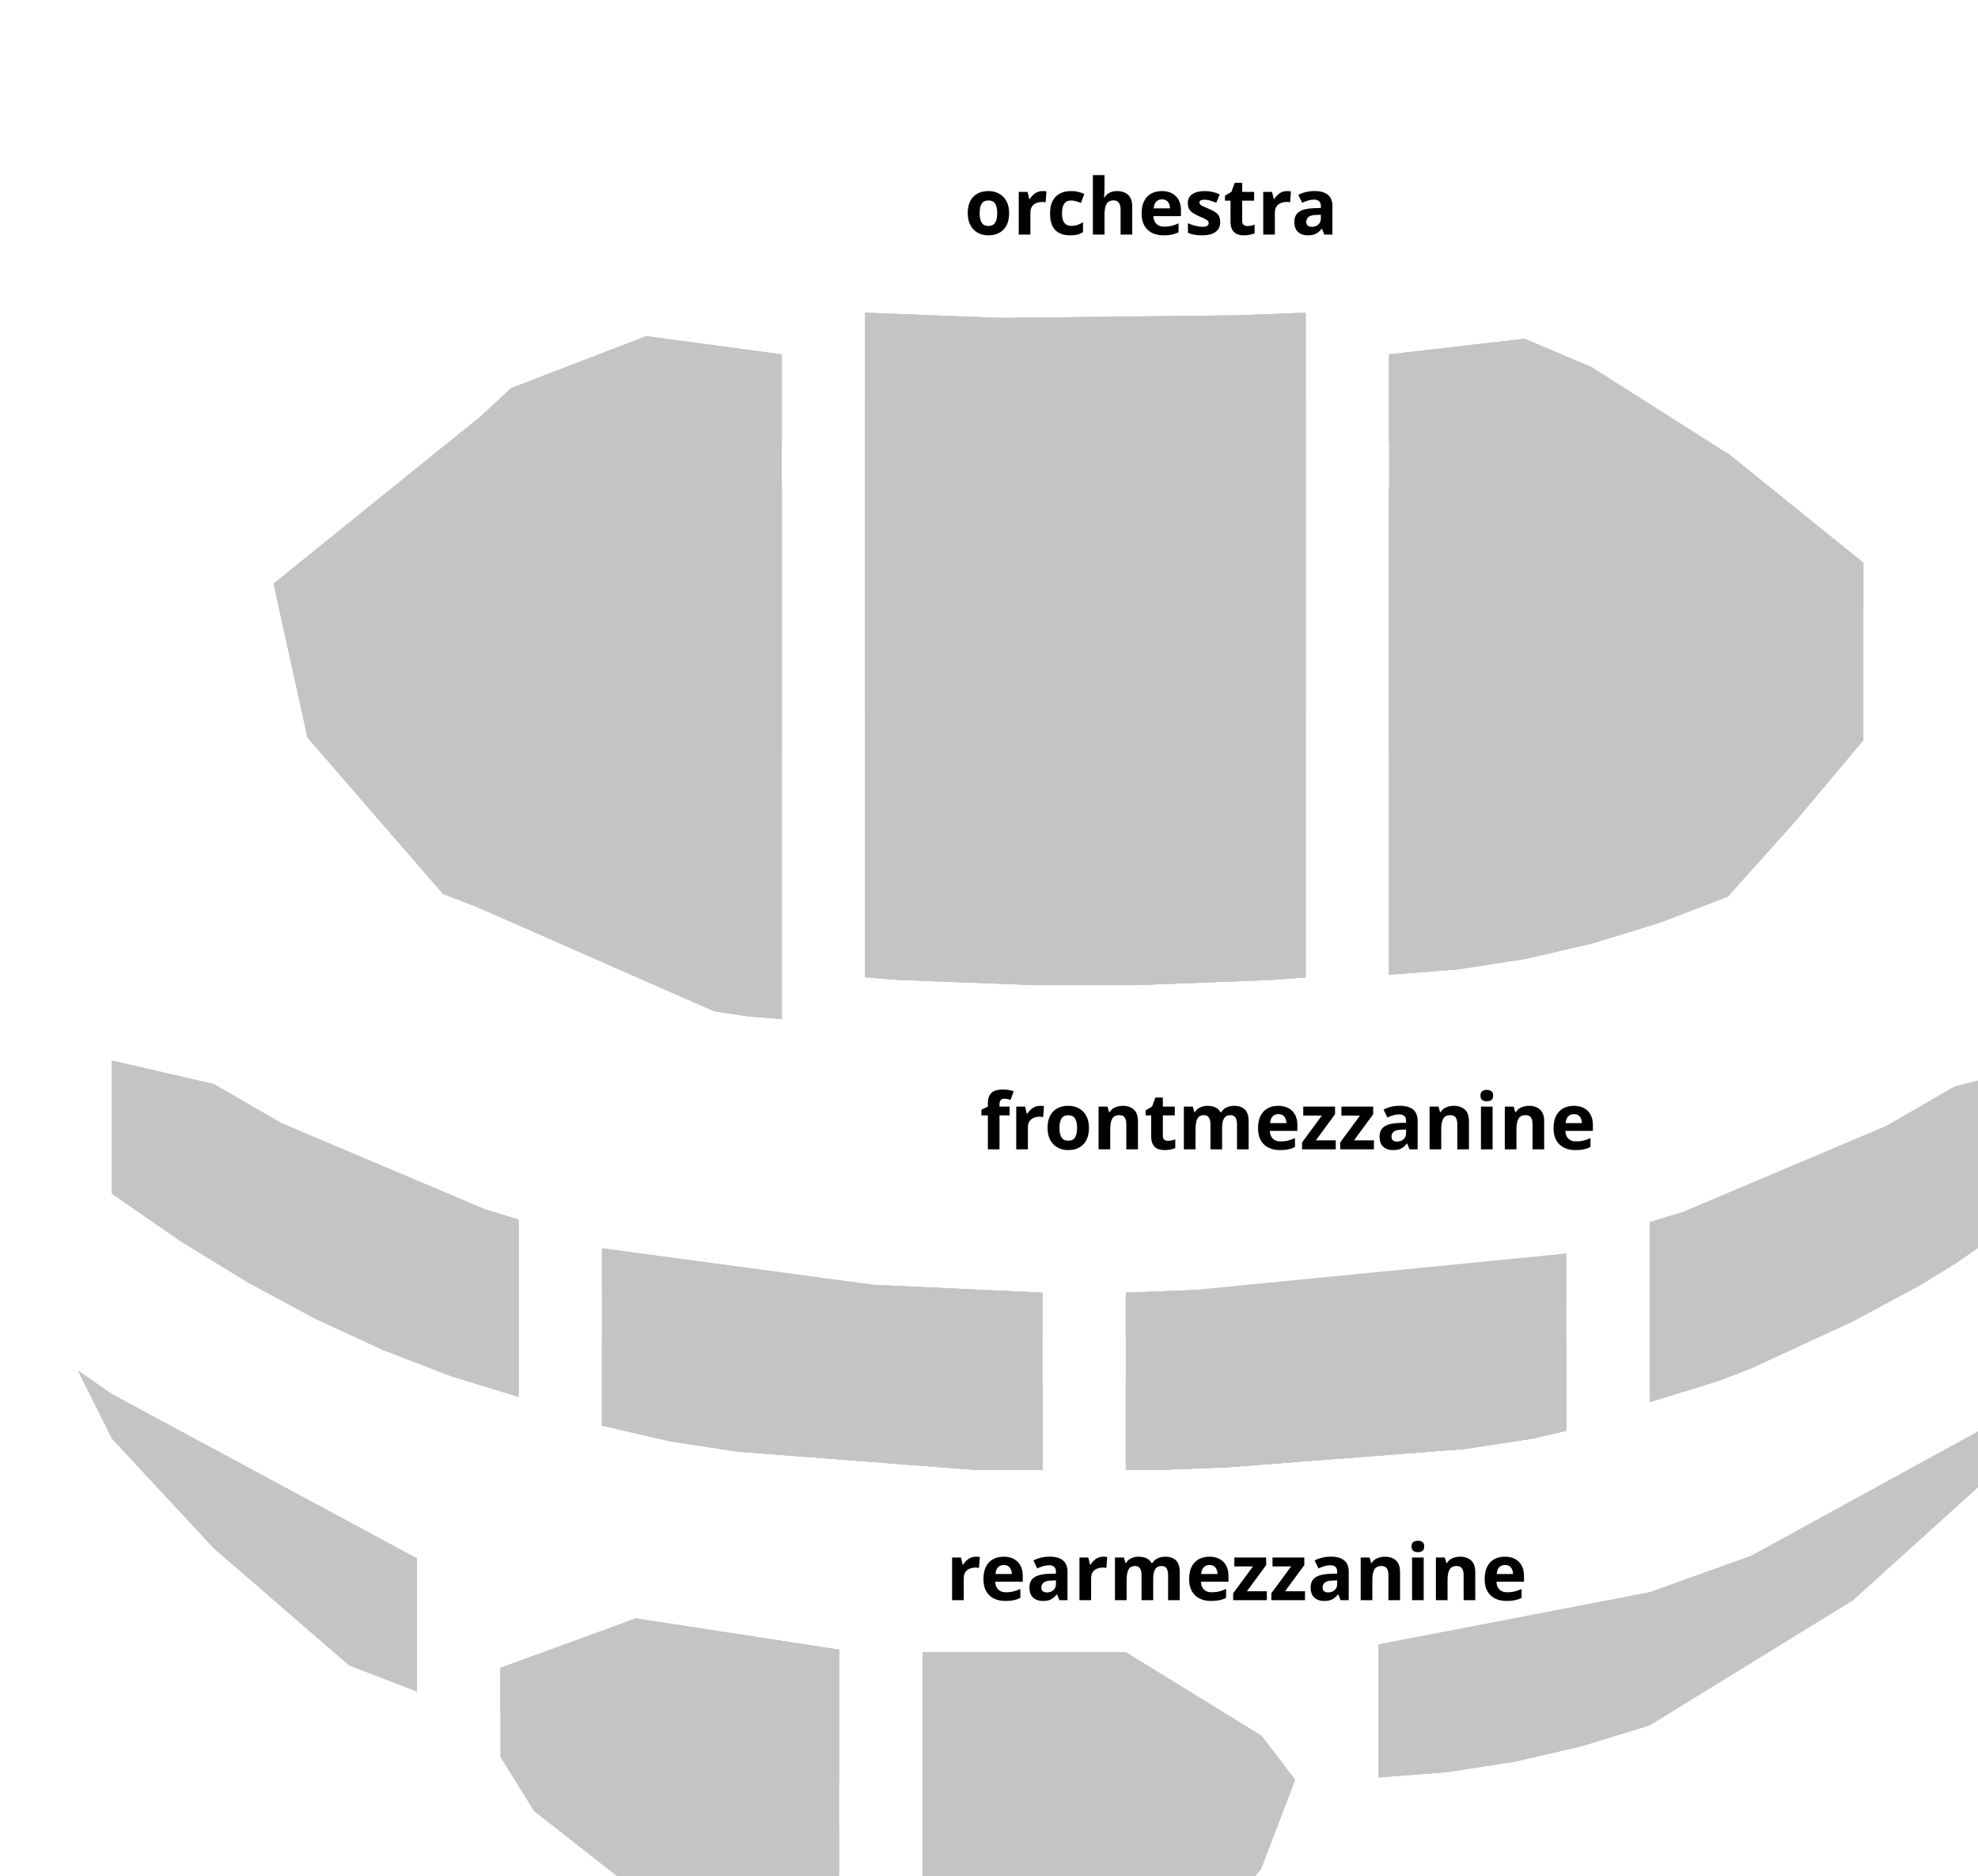
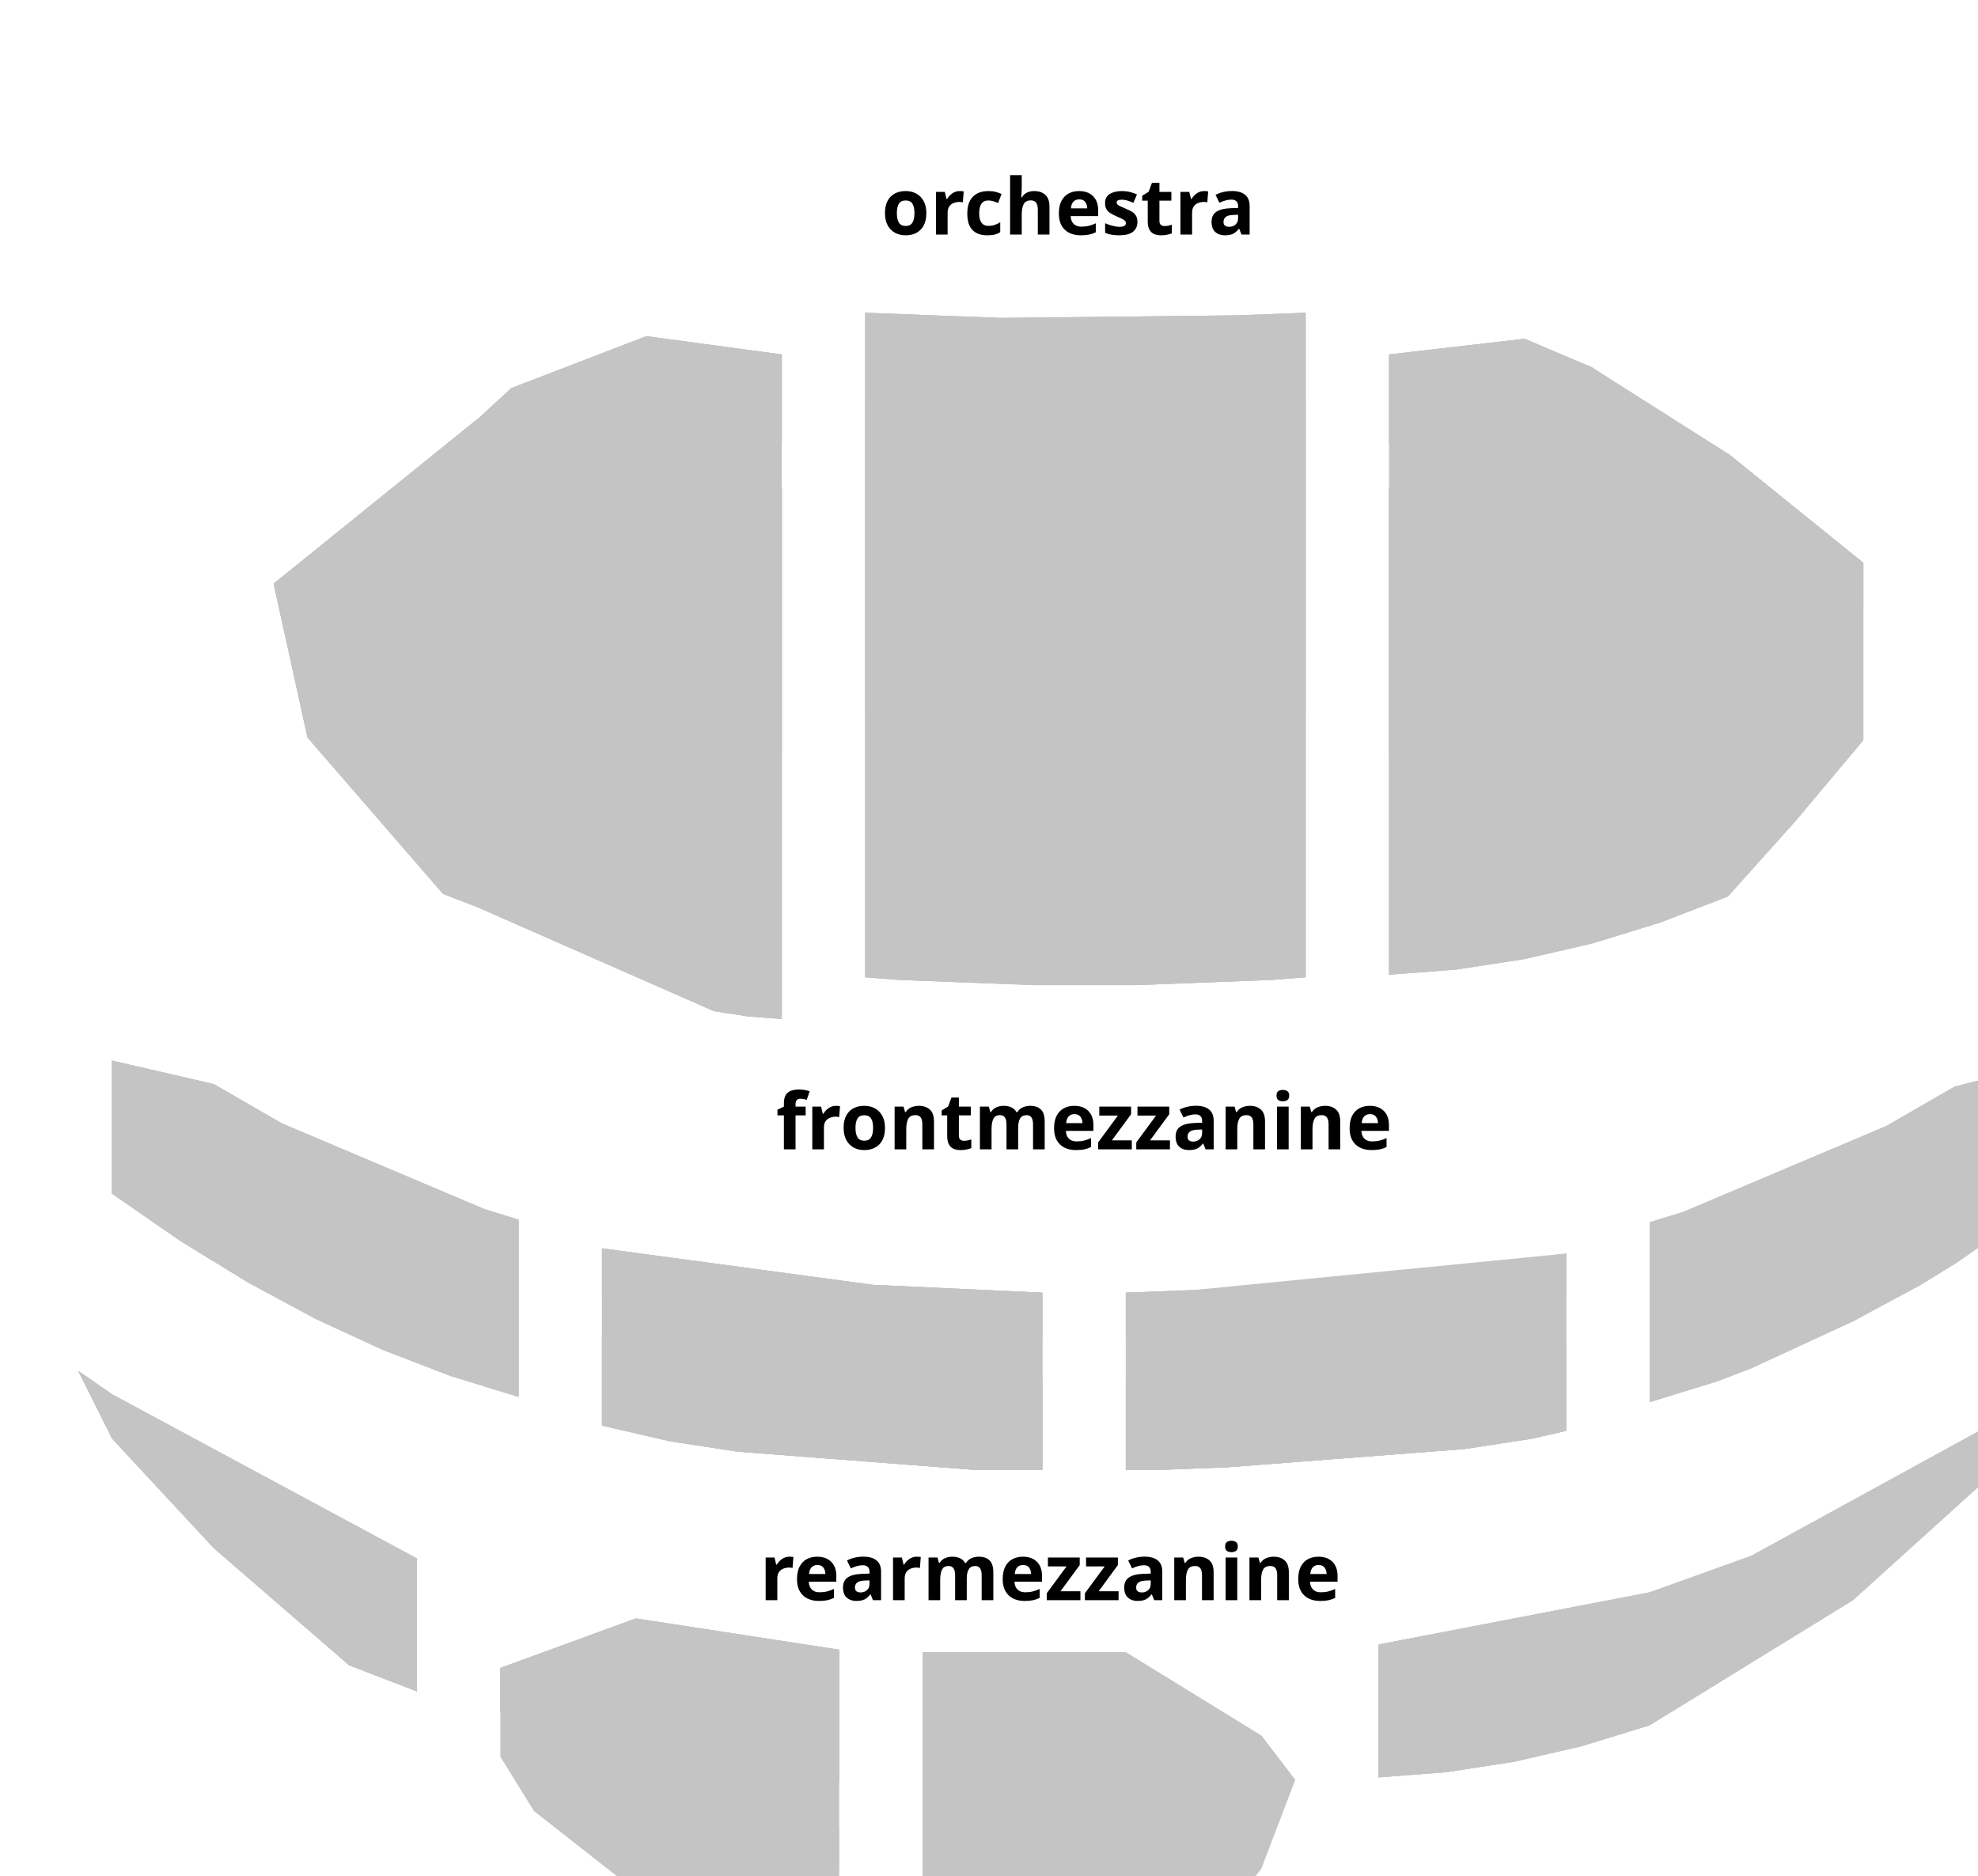
<svg xmlns="http://www.w3.org/2000/svg" viewbox="0 0 832.0 882.094">
  <g class="primary-clusters">
-     <text x="370.0" y="90" class="section-heading" style="text-transform:capitalize; font-weight:bold; transform:translateX(-5%);  font-size:30px; font-family:sans-serif;">orchestra</text>
-     <text x="376.0" y="441.0" class="section-heading" style="text-transform:capitalize; font-weight:bold; transform:translateX(-5%);  font-size:30px; font-family:sans-serif;">frontmezzanine</text>
-     <text x="363.0" y="614.0" class="section-heading" style="text-transform:capitalize; font-weight:bold; transform:translateX(-5%);  font-size:30px; font-family:sans-serif;">rearmezzanine</text>
+     <text x="410.0" y="90" class="section-heading" style="text-anchor: middle; text-transform:capitalize; font-weight:bold; font-size:30px; font-family:sans-serif;">orchestra</text>
+     <text x="416.0" y="441.0" class="section-heading" style="text-anchor: middle; text-transform:capitalize; font-weight:bold; font-size:30px; font-family:sans-serif;">frontmezzanine</text>
+     <text x="403.0" y="614.0" class="section-heading" style="text-anchor: middle; text-transform:capitalize; font-weight:bold; font-size:30px; font-family:sans-serif;">rearmezzanine</text>
    <g class="grouped-orchestra cluster0">
      <polygon data-section="orchestra" data-priority="-1" class="n/a" points="170.0,343.0 183.0,348.0 274.0,388.0 287.0,390.0 300.0,391.0 300.0,374.0 300.0,357.0 300.0,340.0 300.0,323.0 300.0,306.0 300.0,289.0 300.0,272.0 300.0,255.0 300.0,238.0 300.0,221.0 300.0,204.0 300.0,187.0 300.0,170.0 300.0,153.0 300.0,136.0 248.0,129.0 196.0,149.0 183.0,161.0 105.0,224.0 118.0,283.0 170.0,343.0" style="fill:#C4C4C4;" />
    </g>
    <g class="grouped-orchestra cluster1">
      <polygon data-section="orchestra" data-priority="-1" class="n/a" points="332.0,239.0 332.0,256.0 332.0,273.0 332.0,290.0 332.0,307.0 332.0,324.0 332.0,341.0 332.0,358.0 332.0,375.0 345.0,376.0 371.0,377.0 397.0,378.0 410.0,378.0 423.0,378.0 436.0,378.0 462.0,377.0 488.0,376.0 501.0,375.0 501.0,358.0 501.0,341.0 501.0,324.0 501.0,307.0 501.0,290.0 501.0,273.0 501.0,256.0 501.0,239.0 501.0,222.0 501.0,205.0 501.0,188.0 501.0,171.0 501.0,154.0 501.0,137.0 501.0,120.0 475.0,121.0 384.0,122.0 358.0,121.0 332.0,120.0 332.0,137.0 332.0,154.0 332.0,171.0 332.0,188.0 332.0,205.0 332.0,222.0 332.0,239.0" style="fill:#C4C4C4;" />
    </g>
    <g class="grouped-orchestra cluster2">
      <polygon data-section="orchestra" data-priority="-1" class="n/a" points="533.0,221.0 533.0,238.0 533.0,255.0 533.0,272.0 533.0,289.0 533.0,306.0 533.0,323.0 533.0,340.0 533.0,357.0 533.0,374.0 546.0,373.0 559.0,372.0 572.0,370.0 585.0,368.0 598.0,365.0 611.0,362.0 624.0,358.0 637.0,354.0 650.0,349.0 663.0,344.0 689.0,315.0 715.0,284.0 715.0,267.0 715.0,250.0 715.0,233.0 715.0,216.0 663.0,174.0 611.0,141.0 585.0,130.0 533.0,136.0 533.0,153.0 533.0,170.0 533.0,187.0 533.0,204.0 533.0,221.0" style="fill:#C4C4C4;" />
    </g>
    <g class="grouped-frontmezzanine cluster0">
      <polygon data-section="frontmezzanine" data-priority="-1" class="n/a" points="43.0,458.0 56.0,467.0 69.0,476.0 82.0,484.0 95.0,492.0 108.0,499.0 121.0,506.0 134.0,512.0 147.0,518.0 160.0,523.0 173.0,528.0 186.0,532.0 199.0,536.0 199.0,519.0 199.0,502.0 199.0,485.0 199.0,468.0 186.0,464.0 108.0,431.0 82.0,416.0 43.0,407.0 43.0,424.0 43.0,441.0 43.0,458.0" style="fill:#C4C4C4;" />
    </g>
    <g class="grouped-frontmezzanine cluster1">
      <polygon data-section="frontmezzanine" data-priority="-1" class="n/a" points="231.0,513.0 231.0,530.0 231.0,547.0 244.0,550.0 257.0,553.0 270.0,555.0 283.0,557.0 296.0,558.0 309.0,559.0 322.0,560.0 335.0,561.0 348.0,562.0 361.0,563.0 374.0,564.0 387.0,564.0 400.0,564.0 400.0,547.0 400.0,530.0 400.0,513.0 400.0,496.0 335.0,493.0 231.0,479.0 231.0,496.0 231.0,513.0" style="fill:#C4C4C4;" />
    </g>
    <g class="grouped-frontmezzanine cluster2">
      <polygon data-section="frontmezzanine" data-priority="-1" class="n/a" points="432.0,530.0 432.0,547.0 432.0,564.0 445.0,564.0 471.0,563.0 484.0,562.0 497.0,561.0 510.0,560.0 523.0,559.0 536.0,558.0 549.0,557.0 562.0,556.0 575.0,554.0 588.0,552.0 601.0,549.0 601.0,532.0 601.0,515.0 601.0,498.0 601.0,481.0 510.0,492.0 458.0,495.0 432.0,496.0 432.0,513.0 432.0,530.0" style="fill:#C4C4C4;" />
    </g>
    <g class="grouped-frontmezzanine cluster3">
      <polygon data-section="frontmezzanine" data-priority="-1" class="n/a" points="633.0,486.0 633.0,503.0 633.0,520.0 633.0,538.0 646.0,534.0 659.0,530.0 672.0,525.0 685.0,519.0 698.0,513.0 711.0,507.0 724.0,500.0 737.0,493.0 750.0,485.0 763.0,476.0 776.0,467.0 789.0,458.0 789.0,441.0 789.0,424.0 789.0,407.0 750.0,417.0 724.0,432.0 646.0,465.0 633.0,469.0 633.0,486.0" style="fill:#C4C4C4;" />
    </g>
    <g class="grouped-rearmezzanine cluster0">
      <polygon data-section="rearmezzanine" data-priority="-1" class="n/a" points="43.0,535.0 30.0,526.0 43.0,552.0 82.0,594.0 134.0,639.0 147.0,644.0 160.0,649.0 160.0,632.0 160.0,615.0 160.0,598.0 43.0,535.0" style="fill:#C4C4C4;" />
    </g>
    <g class="grouped-rearmezzanine cluster1">
      <polygon data-section="rearmezzanine" data-priority="-1" class="n/a" points="192.0,657.0 192.0,674.0 205.0,695.0 270.0,746.0 296.0,767.0 309.0,768.0 322.0,769.0 322.0,752.0 322.0,735.0 322.0,718.0 322.0,701.0 322.0,684.0 322.0,667.0 322.0,650.0 322.0,633.0 244.0,621.0 192.0,640.0 192.0,657.0" style="fill:#C4C4C4;" />
    </g>
    <g class="grouped-rearmezzanine cluster2">
      <polygon data-section="rearmezzanine" data-priority="-1" class="n/a" points="354.0,685.0 354.0,702.0 354.0,719.0 354.0,736.0 354.0,753.0 354.0,770.0 354.0,787.0 367.0,787.0 380.0,787.0 393.0,787.0 406.0,787.0 471.0,734.0 484.0,717.0 497.0,683.0 484.0,666.0 432.0,634.0 419.0,634.0 406.0,634.0 393.0,634.0 380.0,634.0 367.0,634.0 354.0,634.0 354.0,651.0 354.0,668.0 354.0,685.0" style="fill:#C4C4C4;" />
    </g>
    <g class="grouped-rearmezzanine cluster3">
      <polygon data-section="rearmezzanine" data-priority="-1" class="n/a" points="529.0,665.0 529.0,682.0 542.0,681.0 555.0,680.0 568.0,678.0 581.0,676.0 594.0,673.0 607.0,670.0 620.0,666.0 633.0,662.0 711.0,614.0 763.0,567.0 776.0,540.0 672.0,597.0 633.0,611.0 529.0,631.0 529.0,648.0 529.0,665.0" style="fill:#C4C4C4;" />
    </g>
  </g>
  <g class="grouped-Rear Mezzanine Rows A-D">
    <polygon data-section="Rear Mezzanine Rows A-D" data-priority="0" class="50587" points="529.0,665.0 529.0,682.0 542.0,681.0 555.0,680.0 568.0,678.0 581.0,676.0 594.0,673.0 607.0,670.0 620.0,666.0 633.0,662.0 711.0,614.0 763.0,567.0 776.0,540.0 672.0,597.0 633.0,611.0 529.0,631.0 529.0,648.0 529.0,665.0" style="fill:#C4C4C4;" />
    <polygon data-section="Rear Mezzanine Rows A-D" data-priority="0" class="50587" points="43.0,535.0 30.0,526.0 43.0,552.0 82.0,594.0 134.0,639.0 147.0,644.0 160.0,649.0 160.0,632.0 160.0,615.0 160.0,598.0 43.0,535.0" style="fill:#C4C4C4;" />
    <polygon data-section="Rear Mezzanine Rows A-D" data-priority="0" class="50587" points="192.0,657.0 205.0,661.0 218.0,665.0 244.0,672.0 257.0,675.0 270.0,678.0 283.0,680.0 296.0,682.0 309.0,683.0 322.0,684.0 322.0,667.0 322.0,650.0 322.0,633.0 244.0,621.0 192.0,640.0 192.0,657.0" style="fill:#C4C4C4;" />
    <polygon data-section="Rear Mezzanine Rows A-D" data-priority="0" class="50587" points="367.0,634.0 354.0,634.0 354.0,651.0 354.0,668.0 354.0,685.0 367.0,685.0 380.0,685.0 393.0,685.0 406.0,685.0 419.0,685.0 432.0,685.0 445.0,685.0 497.0,683.0 484.0,666.0 432.0,634.0 419.0,634.0 406.0,634.0 393.0,634.0 380.0,634.0 367.0,634.0" style="fill:#C4C4C4;" />
  </g>
  <g class="grouped-Orchestra Center Rows A-H">
    <polygon data-section="Orchestra Center Rows A-H" data-priority="1" class="33021" points="332.0,239.0 332.0,256.0 332.0,273.0 345.0,274.0 371.0,275.0 397.0,276.0 410.0,276.0 423.0,276.0 436.0,276.0 462.0,275.0 488.0,274.0 501.0,273.0 501.0,256.0 501.0,239.0 501.0,222.0 501.0,205.0 501.0,188.0 501.0,171.0 501.0,154.0 475.0,155.0 449.0,156.0 358.0,155.0 332.0,154.0 332.0,171.0 332.0,188.0 332.0,205.0 332.0,222.0 332.0,239.0" style="fill:#C4C4C4;" />
  </g>
  <g class="grouped-Rear Mezzanine Center Rows E-F">
    <polygon data-section="Rear Mezzanine Center Rows E-F" data-priority="1" class="50553" points="192.0,674.0 205.0,695.0 218.0,699.0 244.0,706.0 257.0,709.0 270.0,712.0 283.0,714.0 296.0,716.0 309.0,717.0 322.0,718.0 322.0,701.0 192.0,674.0" style="fill:#C4C4C4;" />
    <polygon data-section="Rear Mezzanine Center Rows E-F" data-priority="1" class="50553" points="406.0,719.0 419.0,719.0 432.0,719.0 445.0,719.0 484.0,717.0 484.0,700.0 471.0,700.0 354.0,702.0 354.0,719.0 367.0,719.0 380.0,719.0 393.0,719.0 406.0,719.0" style="fill:#C4C4C4;" />
  </g>
  <g class="grouped-Rear Mezzanine Center Rows A-D">
    <polygon data-section="Rear Mezzanine Center Rows A-D" data-priority="1" class="50557" points="367.0,634.0 354.0,634.0 354.0,651.0 354.0,668.0 354.0,685.0 367.0,685.0 380.0,685.0 393.0,685.0 406.0,685.0 419.0,685.0 432.0,685.0 445.0,685.0 497.0,683.0 484.0,666.0 432.0,634.0 419.0,634.0 406.0,634.0 393.0,634.0 380.0,634.0 367.0,634.0" style="fill:#C4C4C4;" />
    <polygon data-section="Rear Mezzanine Center Rows A-D" data-priority="1" class="50557" points="244.0,621.0 192.0,640.0 192.0,657.0 205.0,661.0 218.0,665.0 244.0,672.0 257.0,675.0 270.0,678.0 283.0,680.0 296.0,682.0 309.0,683.0 322.0,684.0 322.0,667.0 322.0,650.0 322.0,633.0 244.0,621.0" style="fill:#C4C4C4;" />
  </g>
  <g class="grouped-Orchestra Center Rows BB-O Front Mezzanine Center Rows A-B">
    <polygon data-section="Orchestra Center Rows BB-O Front Mezzanine Center Rows A-B" data-priority="1" class="52292" points="332.0,239.0 332.0,256.0 332.0,273.0 332.0,290.0 332.0,307.0 332.0,324.0 332.0,341.0 332.0,358.0 332.0,375.0 345.0,376.0 371.0,377.0 397.0,378.0 410.0,378.0 423.0,378.0 436.0,378.0 462.0,377.0 488.0,376.0 501.0,375.0 501.0,358.0 501.0,341.0 501.0,324.0 501.0,307.0 501.0,290.0 501.0,273.0 501.0,256.0 501.0,239.0 501.0,222.0 501.0,205.0 501.0,188.0 501.0,171.0 501.0,154.0 501.0,137.0 501.0,120.0 475.0,121.0 384.0,122.0 358.0,121.0 332.0,120.0 332.0,137.0 332.0,154.0 332.0,171.0 332.0,188.0 332.0,205.0 332.0,222.0 332.0,239.0" style="fill:#C4C4C4;" />
    <polygon data-section="Orchestra Center Rows BB-O Front Mezzanine Center Rows A-B" data-priority="1" class="52292" points="523.0,508.0 536.0,507.0 549.0,506.0 562.0,505.0 575.0,503.0 588.0,501.0 601.0,498.0 601.0,481.0 458.0,495.0 432.0,496.0 432.0,513.0 445.0,513.0 471.0,512.0 484.0,511.0 497.0,510.0 510.0,509.0 523.0,508.0" style="fill:#C4C4C4;" />
    <polygon data-section="Orchestra Center Rows BB-O Front Mezzanine Center Rows A-B" data-priority="1" class="52292" points="231.0,479.0 231.0,496.0 244.0,499.0 257.0,502.0 270.0,504.0 283.0,506.0 296.0,507.0 309.0,508.0 322.0,509.0 335.0,510.0 348.0,511.0 361.0,512.0 374.0,513.0 387.0,513.0 400.0,513.0 400.0,496.0 335.0,493.0 231.0,479.0" style="fill:#C4C4C4;" />
  </g>
  <g class="grouped-Orchestra Center Rows BB-O Front Mezzanine Center Rows A-E">
    <polygon data-section="Orchestra Center Rows BB-O Front Mezzanine Center Rows A-E" data-priority="1" class="52819" points="332.0,239.0 332.0,256.0 332.0,273.0 332.0,290.0 332.0,307.0 332.0,324.0 332.0,341.0 332.0,358.0 332.0,375.0 345.0,376.0 371.0,377.0 397.0,378.0 410.0,378.0 423.0,378.0 436.0,378.0 462.0,377.0 488.0,376.0 501.0,375.0 501.0,358.0 501.0,341.0 501.0,324.0 501.0,307.0 501.0,290.0 501.0,273.0 501.0,256.0 501.0,239.0 501.0,222.0 501.0,205.0 501.0,188.0 501.0,171.0 501.0,154.0 501.0,137.0 501.0,120.0 475.0,121.0 384.0,122.0 358.0,121.0 332.0,120.0 332.0,137.0 332.0,154.0 332.0,171.0 332.0,188.0 332.0,205.0 332.0,222.0 332.0,239.0" style="fill:#C4C4C4;" />
    <polygon data-section="Orchestra Center Rows BB-O Front Mezzanine Center Rows A-E" data-priority="1" class="52819" points="432.0,547.0 432.0,564.0 445.0,564.0 471.0,563.0 484.0,562.0 497.0,561.0 510.0,560.0 523.0,559.0 536.0,558.0 549.0,557.0 562.0,556.0 575.0,554.0 588.0,552.0 601.0,549.0 601.0,532.0 601.0,515.0 601.0,498.0 601.0,481.0 510.0,492.0 458.0,495.0 432.0,496.0 432.0,513.0 432.0,530.0 432.0,547.0" style="fill:#C4C4C4;" />
    <polygon data-section="Orchestra Center Rows BB-O Front Mezzanine Center Rows A-E" data-priority="1" class="52819" points="231.0,513.0 231.0,530.0 231.0,547.0 244.0,550.0 257.0,553.0 270.0,555.0 283.0,557.0 296.0,558.0 309.0,559.0 322.0,560.0 335.0,561.0 348.0,562.0 361.0,563.0 374.0,564.0 387.0,564.0 400.0,564.0 400.0,547.0 400.0,530.0 400.0,513.0 400.0,496.0 335.0,493.0 231.0,479.0 231.0,496.0 231.0,513.0" style="fill:#C4C4C4;" />
  </g>
  <g class="grouped-Rear Mezzanine Side Rows A-D">
    <polygon data-section="Rear Mezzanine Side Rows A-D" data-priority="2" class="50591" points="529.0,665.0 529.0,682.0 542.0,681.0 555.0,680.0 568.0,678.0 581.0,676.0 594.0,673.0 607.0,670.0 620.0,666.0 633.0,662.0 711.0,614.0 763.0,567.0 776.0,540.0 672.0,597.0 633.0,611.0 529.0,631.0 529.0,648.0 529.0,665.0" style="fill:#C4C4C4;" />
    <polygon data-section="Rear Mezzanine Side Rows A-D" data-priority="2" class="50591" points="43.0,535.0 30.0,526.0 43.0,552.0 82.0,594.0 134.0,639.0 147.0,644.0 160.0,649.0 160.0,632.0 160.0,615.0 160.0,598.0 43.0,535.0" style="fill:#C4C4C4;" />
  </g>
  <g class="grouped-Orchestra Side Rows BB-B Front Mezzanine Side Rows A-E">
    <polygon data-section="Orchestra Side Rows BB-B Front Mezzanine Side Rows A-E" data-priority="2" class="50621" points="533.0,136.0 533.0,153.0 533.0,170.0 546.0,169.0 559.0,168.0 572.0,166.0 585.0,164.0 598.0,161.0 611.0,158.0 624.0,154.0 611.0,141.0 585.0,130.0 533.0,136.0" style="fill:#C4C4C4;" />
    <polygon data-section="Orchestra Side Rows BB-B Front Mezzanine Side Rows A-E" data-priority="2" class="50621" points="196.0,149.0 209.0,153.0 222.0,157.0 235.0,160.0 248.0,163.0 261.0,165.0 274.0,167.0 287.0,169.0 300.0,170.0 300.0,153.0 300.0,136.0 248.0,129.0 196.0,149.0" style="fill:#C4C4C4;" />
    <polygon data-section="Orchestra Side Rows BB-B Front Mezzanine Side Rows A-E" data-priority="2" class="50621" points="633.0,486.0 633.0,503.0 633.0,520.0 633.0,538.0 646.0,534.0 659.0,530.0 672.0,525.0 685.0,519.0 698.0,513.0 711.0,507.0 724.0,500.0 737.0,493.0 750.0,485.0 763.0,476.0 776.0,467.0 789.0,458.0 789.0,441.0 789.0,424.0 789.0,407.0 750.0,417.0 724.0,432.0 646.0,465.0 633.0,469.0 633.0,486.0" style="fill:#C4C4C4;" />
    <polygon data-section="Orchestra Side Rows BB-B Front Mezzanine Side Rows A-E" data-priority="2" class="50621" points="43.0,441.0 43.0,458.0 56.0,467.0 69.0,476.0 82.0,484.0 95.0,492.0 108.0,499.0 121.0,506.0 134.0,512.0 147.0,518.0 160.0,523.0 173.0,528.0 186.0,532.0 199.0,536.0 199.0,519.0 199.0,502.0 199.0,485.0 199.0,468.0 186.0,464.0 108.0,431.0 82.0,416.0 43.0,407.0 43.0,424.0 43.0,441.0" style="fill:#C4C4C4;" />
  </g>
  <g class="grouped-Orchestra Side Rows C-J Front Mezzanine Center Rows C-E">
    <polygon data-section="Orchestra Side Rows C-J Front Mezzanine Center Rows C-E" data-priority="2" class="51188" points="533.0,221.0 533.0,238.0 533.0,255.0 533.0,272.0 533.0,289.0 546.0,288.0 559.0,287.0 572.0,285.0 585.0,283.0 598.0,280.0 611.0,277.0 624.0,273.0 637.0,269.0 650.0,264.0 663.0,259.0 676.0,253.0 689.0,247.0 702.0,240.0 715.0,233.0 715.0,216.0 663.0,174.0 637.0,167.0 533.0,187.0 533.0,204.0 533.0,221.0" style="fill:#C4C4C4;" />
    <polygon data-section="Orchestra Side Rows C-J Front Mezzanine Center Rows C-E" data-priority="2" class="51188" points="118.0,232.0 131.0,239.0 144.0,246.0 157.0,252.0 170.0,258.0 183.0,263.0 196.0,268.0 209.0,272.0 222.0,276.0 235.0,279.0 248.0,282.0 261.0,284.0 274.0,286.0 287.0,288.0 300.0,289.0 300.0,272.0 300.0,255.0 300.0,238.0 300.0,221.0 300.0,204.0 300.0,187.0 274.0,184.0 183.0,161.0 105.0,224.0 118.0,232.0" style="fill:#C4C4C4;" />
    <polygon data-section="Orchestra Side Rows C-J Front Mezzanine Center Rows C-E" data-priority="2" class="51188" points="510.0,526.0 458.0,529.0 432.0,530.0 432.0,547.0 432.0,564.0 445.0,564.0 471.0,563.0 484.0,562.0 497.0,561.0 510.0,560.0 523.0,559.0 536.0,558.0 549.0,557.0 562.0,556.0 575.0,554.0 588.0,552.0 601.0,549.0 601.0,532.0 601.0,515.0 510.0,526.0" style="fill:#C4C4C4;" />
    <polygon data-section="Orchestra Side Rows C-J Front Mezzanine Center Rows C-E" data-priority="2" class="51188" points="231.0,547.0 244.0,550.0 257.0,553.0 270.0,555.0 283.0,557.0 296.0,558.0 309.0,559.0 322.0,560.0 335.0,561.0 348.0,562.0 361.0,563.0 374.0,564.0 387.0,564.0 400.0,564.0 400.0,547.0 400.0,530.0 335.0,527.0 231.0,513.0 231.0,530.0 231.0,547.0" style="fill:#C4C4C4;" />
  </g>
  <g class="grouped-Orchestra Side Rows C-P Front Mezzanine Center Rows C-E">
    <polygon data-section="Orchestra Side Rows C-P Front Mezzanine Center Rows C-E" data-priority="2" class="51189" points="533.0,272.0 533.0,289.0 533.0,306.0 533.0,323.0 533.0,340.0 533.0,357.0 533.0,374.0 546.0,373.0 559.0,372.0 572.0,370.0 585.0,368.0 598.0,365.0 611.0,362.0 624.0,358.0 637.0,354.0 650.0,349.0 663.0,344.0 689.0,315.0 715.0,284.0 715.0,267.0 715.0,250.0 715.0,233.0 715.0,216.0 663.0,174.0 637.0,167.0 624.0,171.0 533.0,187.0 533.0,204.0 533.0,221.0 533.0,238.0 533.0,255.0 533.0,272.0" style="fill:#C4C4C4;" />
    <polygon data-section="Orchestra Side Rows C-P Front Mezzanine Center Rows C-E" data-priority="2" class="51189" points="170.0,343.0 183.0,348.0 274.0,388.0 287.0,390.0 300.0,391.0 300.0,374.0 300.0,357.0 300.0,340.0 300.0,323.0 300.0,306.0 300.0,289.0 300.0,272.0 300.0,255.0 300.0,238.0 300.0,221.0 300.0,204.0 300.0,187.0 274.0,184.0 183.0,161.0 105.0,224.0 118.0,283.0 170.0,343.0" style="fill:#C4C4C4;" />
    <polygon data-section="Orchestra Side Rows C-P Front Mezzanine Center Rows C-E" data-priority="2" class="51189" points="510.0,526.0 458.0,529.0 432.0,530.0 432.0,547.0 432.0,564.0 445.0,564.0 471.0,563.0 484.0,562.0 497.0,561.0 510.0,560.0 523.0,559.0 536.0,558.0 549.0,557.0 562.0,556.0 575.0,554.0 588.0,552.0 601.0,549.0 601.0,532.0 601.0,515.0 510.0,526.0" style="fill:#C4C4C4;" />
    <polygon data-section="Orchestra Side Rows C-P Front Mezzanine Center Rows C-E" data-priority="2" class="51189" points="231.0,547.0 244.0,550.0 257.0,553.0 270.0,555.0 283.0,557.0 296.0,558.0 309.0,559.0 322.0,560.0 335.0,561.0 348.0,562.0 361.0,563.0 374.0,564.0 387.0,564.0 400.0,564.0 400.0,547.0 400.0,530.0 335.0,527.0 231.0,513.0 231.0,530.0 231.0,547.0" style="fill:#C4C4C4;" />
  </g>
  <g class="grouped-Orchestra Side Rows C-P Front Mezzanine Side Rows A-E">
    <polygon data-section="Orchestra Side Rows C-P Front Mezzanine Side Rows A-E" data-priority="2" class="51192" points="533.0,272.0 533.0,289.0 533.0,306.0 533.0,323.0 533.0,340.0 533.0,357.0 533.0,374.0 546.0,373.0 559.0,372.0 572.0,370.0 585.0,368.0 598.0,365.0 611.0,362.0 624.0,358.0 637.0,354.0 650.0,349.0 663.0,344.0 689.0,315.0 715.0,284.0 715.0,267.0 715.0,250.0 715.0,233.0 715.0,216.0 663.0,174.0 637.0,167.0 624.0,171.0 533.0,187.0 533.0,204.0 533.0,221.0 533.0,238.0 533.0,255.0 533.0,272.0" style="fill:#C4C4C4;" />
    <polygon data-section="Orchestra Side Rows C-P Front Mezzanine Side Rows A-E" data-priority="2" class="51192" points="170.0,343.0 183.0,348.0 274.0,388.0 287.0,390.0 300.0,391.0 300.0,374.0 300.0,357.0 300.0,340.0 300.0,323.0 300.0,306.0 300.0,289.0 300.0,272.0 300.0,255.0 300.0,238.0 300.0,221.0 300.0,204.0 300.0,187.0 274.0,184.0 183.0,161.0 105.0,224.0 118.0,283.0 170.0,343.0" style="fill:#C4C4C4;" />
    <polygon data-section="Orchestra Side Rows C-P Front Mezzanine Side Rows A-E" data-priority="2" class="51192" points="633.0,486.0 633.0,503.0 633.0,520.0 633.0,538.0 646.0,534.0 659.0,530.0 672.0,525.0 685.0,519.0 698.0,513.0 711.0,507.0 724.0,500.0 737.0,493.0 750.0,485.0 763.0,476.0 776.0,467.0 789.0,458.0 789.0,441.0 789.0,424.0 789.0,407.0 750.0,417.0 724.0,432.0 646.0,465.0 633.0,469.0 633.0,486.0" style="fill:#C4C4C4;" />
    <polygon data-section="Orchestra Side Rows C-P Front Mezzanine Side Rows A-E" data-priority="2" class="51192" points="43.0,441.0 43.0,458.0 56.0,467.0 69.0,476.0 82.0,484.0 95.0,492.0 108.0,499.0 121.0,506.0 134.0,512.0 147.0,518.0 160.0,523.0 173.0,528.0 186.0,532.0 199.0,536.0 199.0,519.0 199.0,502.0 199.0,485.0 199.0,468.0 186.0,464.0 108.0,431.0 82.0,416.0 43.0,407.0 43.0,424.0 43.0,441.0" style="fill:#C4C4C4;" />
  </g>
  <g class="grouped-Orchestra Side Rows C-J">
    <polygon data-section="Orchestra Side Rows C-J" data-priority="2" class="52291" points="533.0,221.0 533.0,238.0 533.0,255.0 533.0,272.0 533.0,289.0 546.0,288.0 559.0,287.0 572.0,285.0 585.0,283.0 598.0,280.0 611.0,277.0 624.0,273.0 637.0,269.0 650.0,264.0 663.0,259.0 676.0,253.0 689.0,247.0 702.0,240.0 715.0,233.0 715.0,216.0 663.0,174.0 637.0,167.0 533.0,187.0 533.0,204.0 533.0,221.0" style="fill:#C4C4C4;" />
    <polygon data-section="Orchestra Side Rows C-J" data-priority="2" class="52291" points="118.0,232.0 131.0,239.0 144.0,246.0 157.0,252.0 170.0,258.0 183.0,263.0 196.0,268.0 209.0,272.0 222.0,276.0 235.0,279.0 248.0,282.0 261.0,284.0 274.0,286.0 287.0,288.0 300.0,289.0 300.0,272.0 300.0,255.0 300.0,238.0 300.0,221.0 300.0,204.0 300.0,187.0 274.0,184.0 183.0,161.0 105.0,224.0 118.0,232.0" style="fill:#C4C4C4;" />
  </g>
  <g class="grouped-Front Mezzanine Far Side Rows A-E">
    <polygon data-section="Front Mezzanine Far Side Rows A-E" data-priority="4" class="33023" points="43.0,458.0 56.0,467.0 69.0,476.0 82.0,484.0 108.0,431.0 82.0,416.0 43.0,407.0 43.0,424.0 43.0,441.0 43.0,458.0" style="fill:#C4C4C4;" />
    <polygon data-section="Front Mezzanine Far Side Rows A-E" data-priority="4" class="33023" points="724.0,432.0 750.0,485.0 763.0,476.0 776.0,467.0 789.0,458.0 789.0,441.0 789.0,424.0 789.0,407.0 750.0,417.0 724.0,432.0" style="fill:#C4C4C4;" />
  </g>
  <g class="grouped-Orchestra Side Rows BB-B Front Mezzanine Far Side Rows A-E">
    <polygon data-section="Orchestra Side Rows BB-B Front Mezzanine Far Side Rows A-E" data-priority="4" class="50552" points="533.0,136.0 533.0,153.0 533.0,170.0 546.0,169.0 559.0,168.0 572.0,166.0 585.0,164.0 598.0,161.0 611.0,158.0 624.0,154.0 611.0,141.0 585.0,130.0 533.0,136.0" style="fill:#C4C4C4;" />
    <polygon data-section="Orchestra Side Rows BB-B Front Mezzanine Far Side Rows A-E" data-priority="4" class="50552" points="196.0,149.0 209.0,153.0 222.0,157.0 235.0,160.0 248.0,163.0 261.0,165.0 274.0,167.0 287.0,169.0 300.0,170.0 300.0,153.0 300.0,136.0 248.0,129.0 196.0,149.0" style="fill:#C4C4C4;" />
    <polygon data-section="Orchestra Side Rows BB-B Front Mezzanine Far Side Rows A-E" data-priority="4" class="50552" points="43.0,458.0 56.0,467.0 69.0,476.0 82.0,484.0 108.0,431.0 82.0,416.0 43.0,407.0 43.0,424.0 43.0,441.0 43.0,458.0" style="fill:#C4C4C4;" />
    <polygon data-section="Orchestra Side Rows BB-B Front Mezzanine Far Side Rows A-E" data-priority="4" class="50552" points="724.0,432.0 750.0,485.0 763.0,476.0 776.0,467.0 789.0,458.0 789.0,441.0 789.0,424.0 789.0,407.0 750.0,417.0 724.0,432.0" style="fill:#C4C4C4;" />
  </g>
  <g class="grouped-Orchestra Far Side Rows C-J">
    <polygon data-section="Orchestra Far Side Rows C-J" data-priority="4" class="52810" points="663.0,259.0 676.0,253.0 689.0,247.0 702.0,240.0 715.0,233.0 715.0,216.0 663.0,174.0 637.0,167.0 624.0,171.0 611.0,175.0 663.0,259.0" style="fill:#C4C4C4;" />
    <polygon data-section="Orchestra Far Side Rows C-J" data-priority="4" class="52810" points="118.0,232.0 131.0,239.0 144.0,246.0 157.0,252.0 170.0,241.0 196.0,200.0 209.0,170.0 183.0,161.0 105.0,224.0 118.0,232.0" style="fill:#C4C4C4;" />
  </g>
</svg>
